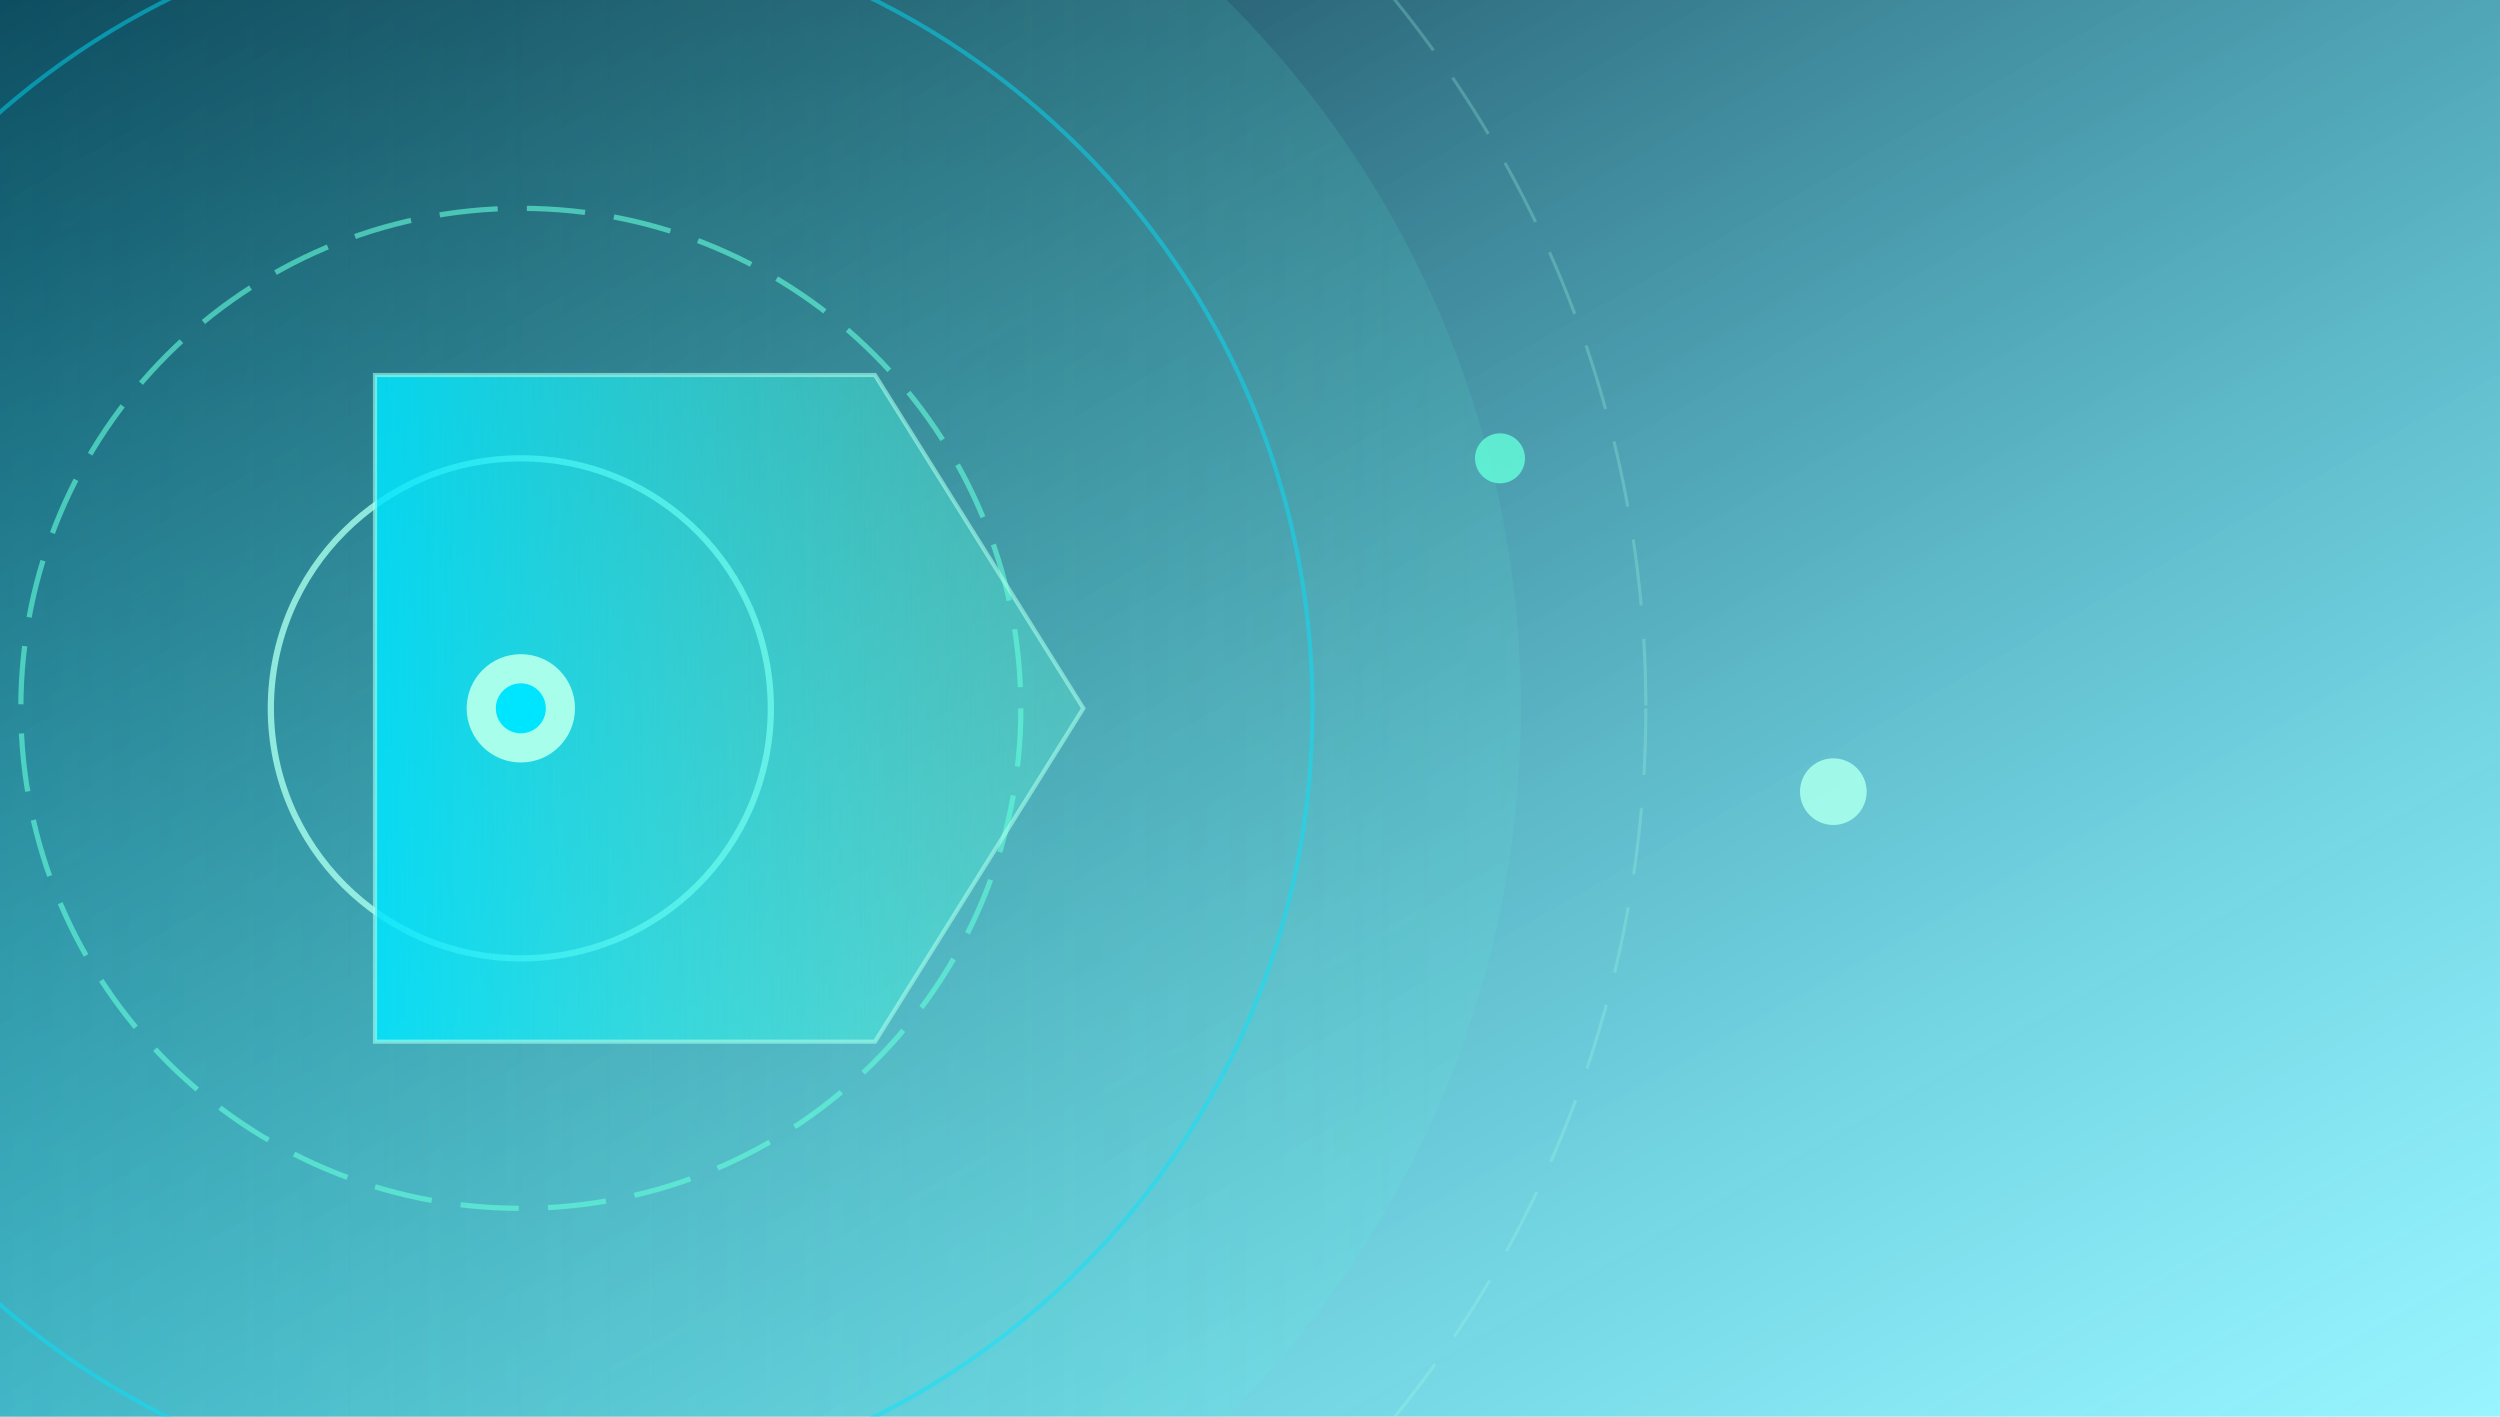
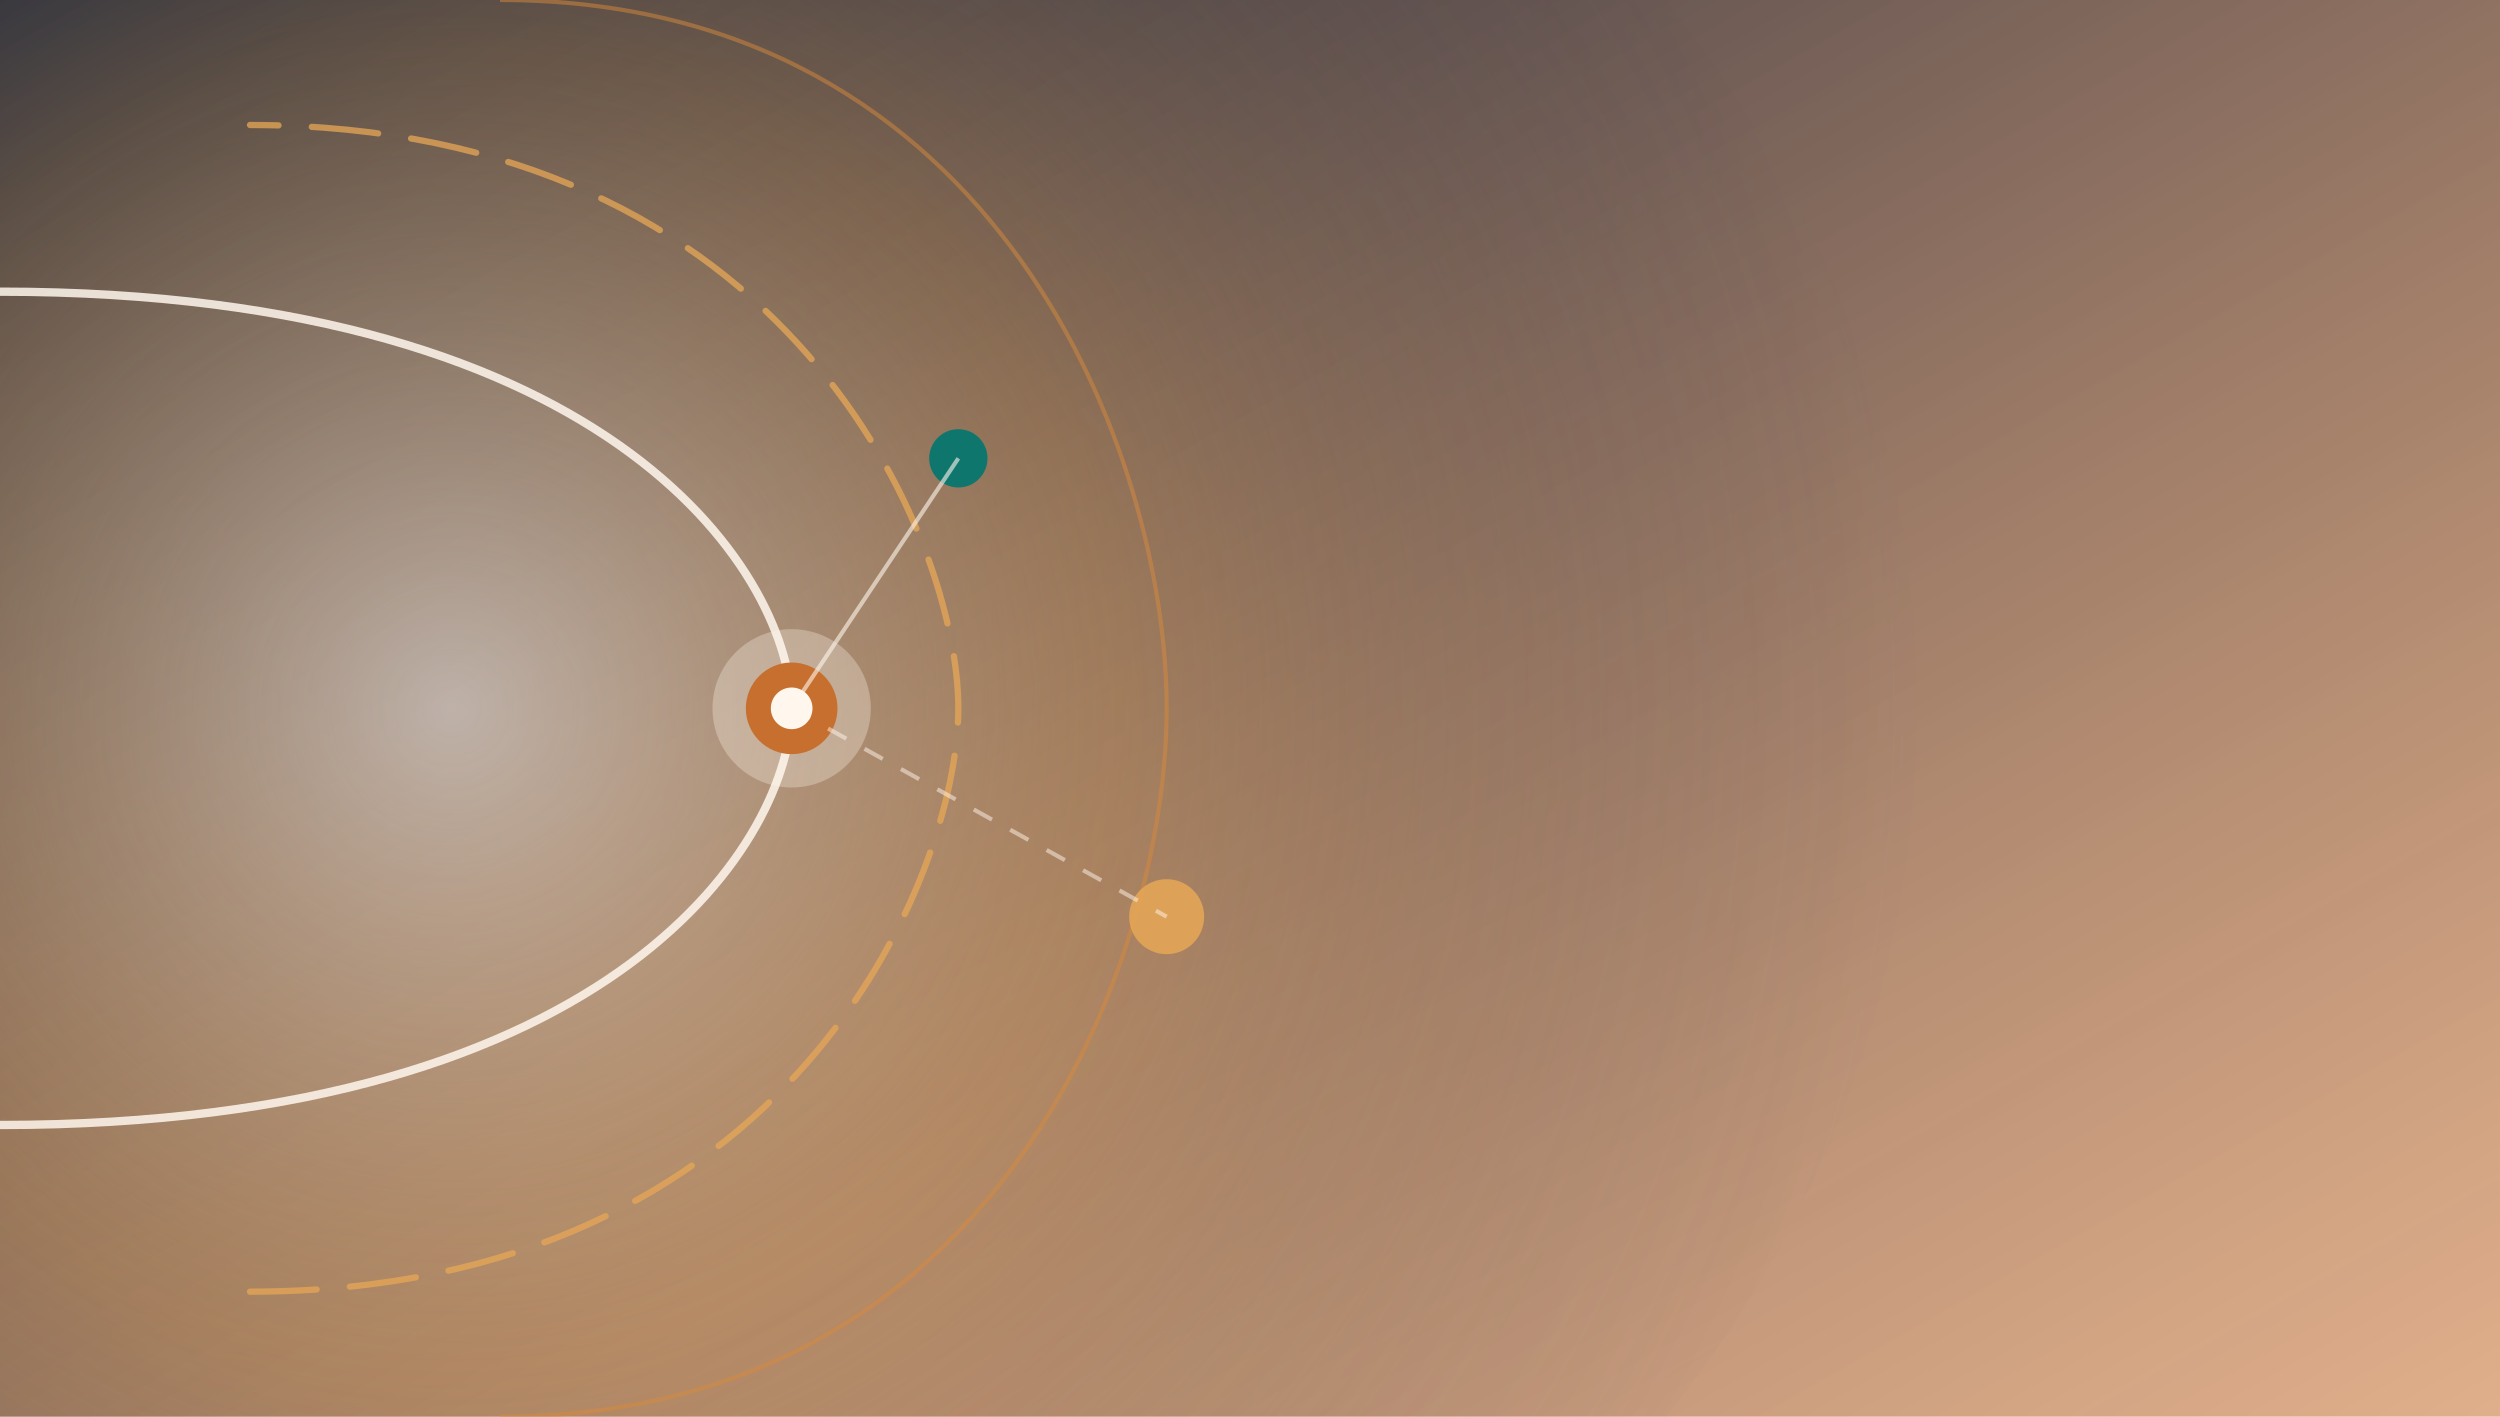
<svg xmlns="http://www.w3.org/2000/svg" viewBox="0 0 1200 680" preserveAspectRatio="xMidYMid slice" width="100%" height="100%">
  <defs>
-     <linearGradient id="g_call_1" x1="0%" y1="0%" x2="100%" y2="100%">
-       <stop offset="0%" stop-color="#0a192f" />
-       <stop offset="100%" stop-color="#00e5ff" stop-opacity="0.4" />
+     <linearGradient id="grad_call_1" x1="0%" y1="0%" x2="100%" y2="100%">
+       <stop offset="0%" stop-color="#17233A" />
+       <stop offset="100%" stop-color="#C76F2E" stop-opacity="0.55" />
    </linearGradient>
-     <linearGradient id="glow_call_1" x1="0%" y1="0%" x2="100%" y2="0%">
-       <stop offset="0%" stop-color="#00e5ff" stop-opacity="0.85" />
-       <stop offset="100%" stop-color="#64ffda" stop-opacity="0.25" />
-     </linearGradient>
+     <radialGradient id="glow_call_1" cx="35%" cy="50%" r="65%">
+       <stop offset="0%" stop-color="#FFF7ED" stop-opacity="0.85" />
+       <stop offset="45%" stop-color="#E6A756" stop-opacity="0.4" />
+       <stop offset="100%" stop-color="#17233A" stop-opacity="0" />
+     </radialGradient>
  </defs>
-   <rect width="1200" height="680" fill="url(#g_call_1)" />
-   <circle cx="250" cy="340" r="480" fill="url(#glow_call_1)" opacity="0.35" />
-   <circle cx="250" cy="340" r="120" fill="none" stroke="#a7ffeb" stroke-width="3" stroke-opacity="0.8" />
-   <circle cx="250" cy="340" r="240" fill="none" stroke="#64ffda" stroke-width="2.5" stroke-opacity="0.6" stroke-dasharray="28 14" />
-   <circle cx="250" cy="340" r="380" fill="none" stroke="#00e5ff" stroke-width="2" stroke-opacity="0.45" />
-   <circle cx="250" cy="340" r="540" fill="none" stroke="#a7ffeb" stroke-width="1.5" stroke-opacity="0.25" stroke-dasharray="32 16" />
-   <path d="M 180 180 L 420 180 L 520 340 L 420 500 L 180 500 Z" fill="url(#glow_call_1)" stroke="#a7ffeb" stroke-width="2" stroke-opacity="0.6" />
-   <circle cx="250" cy="340" r="26" fill="#a7ffeb" />
-   <circle cx="250" cy="340" r="12" fill="#00e5ff" />
-   <circle cx="720" cy="220" r="12" fill="#64ffda" fill-opacity="0.8" />
-   <circle cx="880" cy="380" r="16" fill="#a7ffeb" fill-opacity="0.9" />
+   <rect width="1200" height="680" fill="url(#grad_call_1)" />
+   <circle cx="380" cy="340" r="540" fill="url(#glow_call_1)" opacity="0.65" />
+   <path d="M 0 540 C 300 540 380 400 380 340 C 380 280 300 140 0 140" fill="none" stroke="#FFF7ED" stroke-width="4" stroke-opacity="0.85" stroke-linecap="round" />
+   <path d="M 120 620 C 380 620 460 420 460 340 C 460 260 380 60 120 60" fill="none" stroke="#E6A756" stroke-width="3" stroke-opacity="0.75" stroke-dasharray="32 16" stroke-linecap="round" />
+   <path d="M 240 680 C 480 680 560 460 560 340 C 560 220 480 0 240 0" fill="none" stroke="#D98A3D" stroke-width="2" stroke-opacity="0.5" />
+   <circle cx="380" cy="340" r="38" fill="#FFF7ED" opacity="0.3" />
+   <circle cx="380" cy="340" r="22" fill="#C76F2E" />
+   <circle cx="380" cy="340" r="10" fill="#FFF7ED" />
+   <circle cx="460" cy="220" r="14" fill="#0F766E" />
+   <circle cx="560" cy="440" r="18" fill="#E6A756" opacity="0.85" />
+   <line x1="380" y1="340" x2="460" y2="220" stroke="#FFF7ED" stroke-width="2" stroke-opacity="0.6" />
+   <line x1="380" y1="340" x2="560" y2="440" stroke="#FFF7ED" stroke-width="2" stroke-opacity="0.5" stroke-dasharray="10 10" />
</svg>
